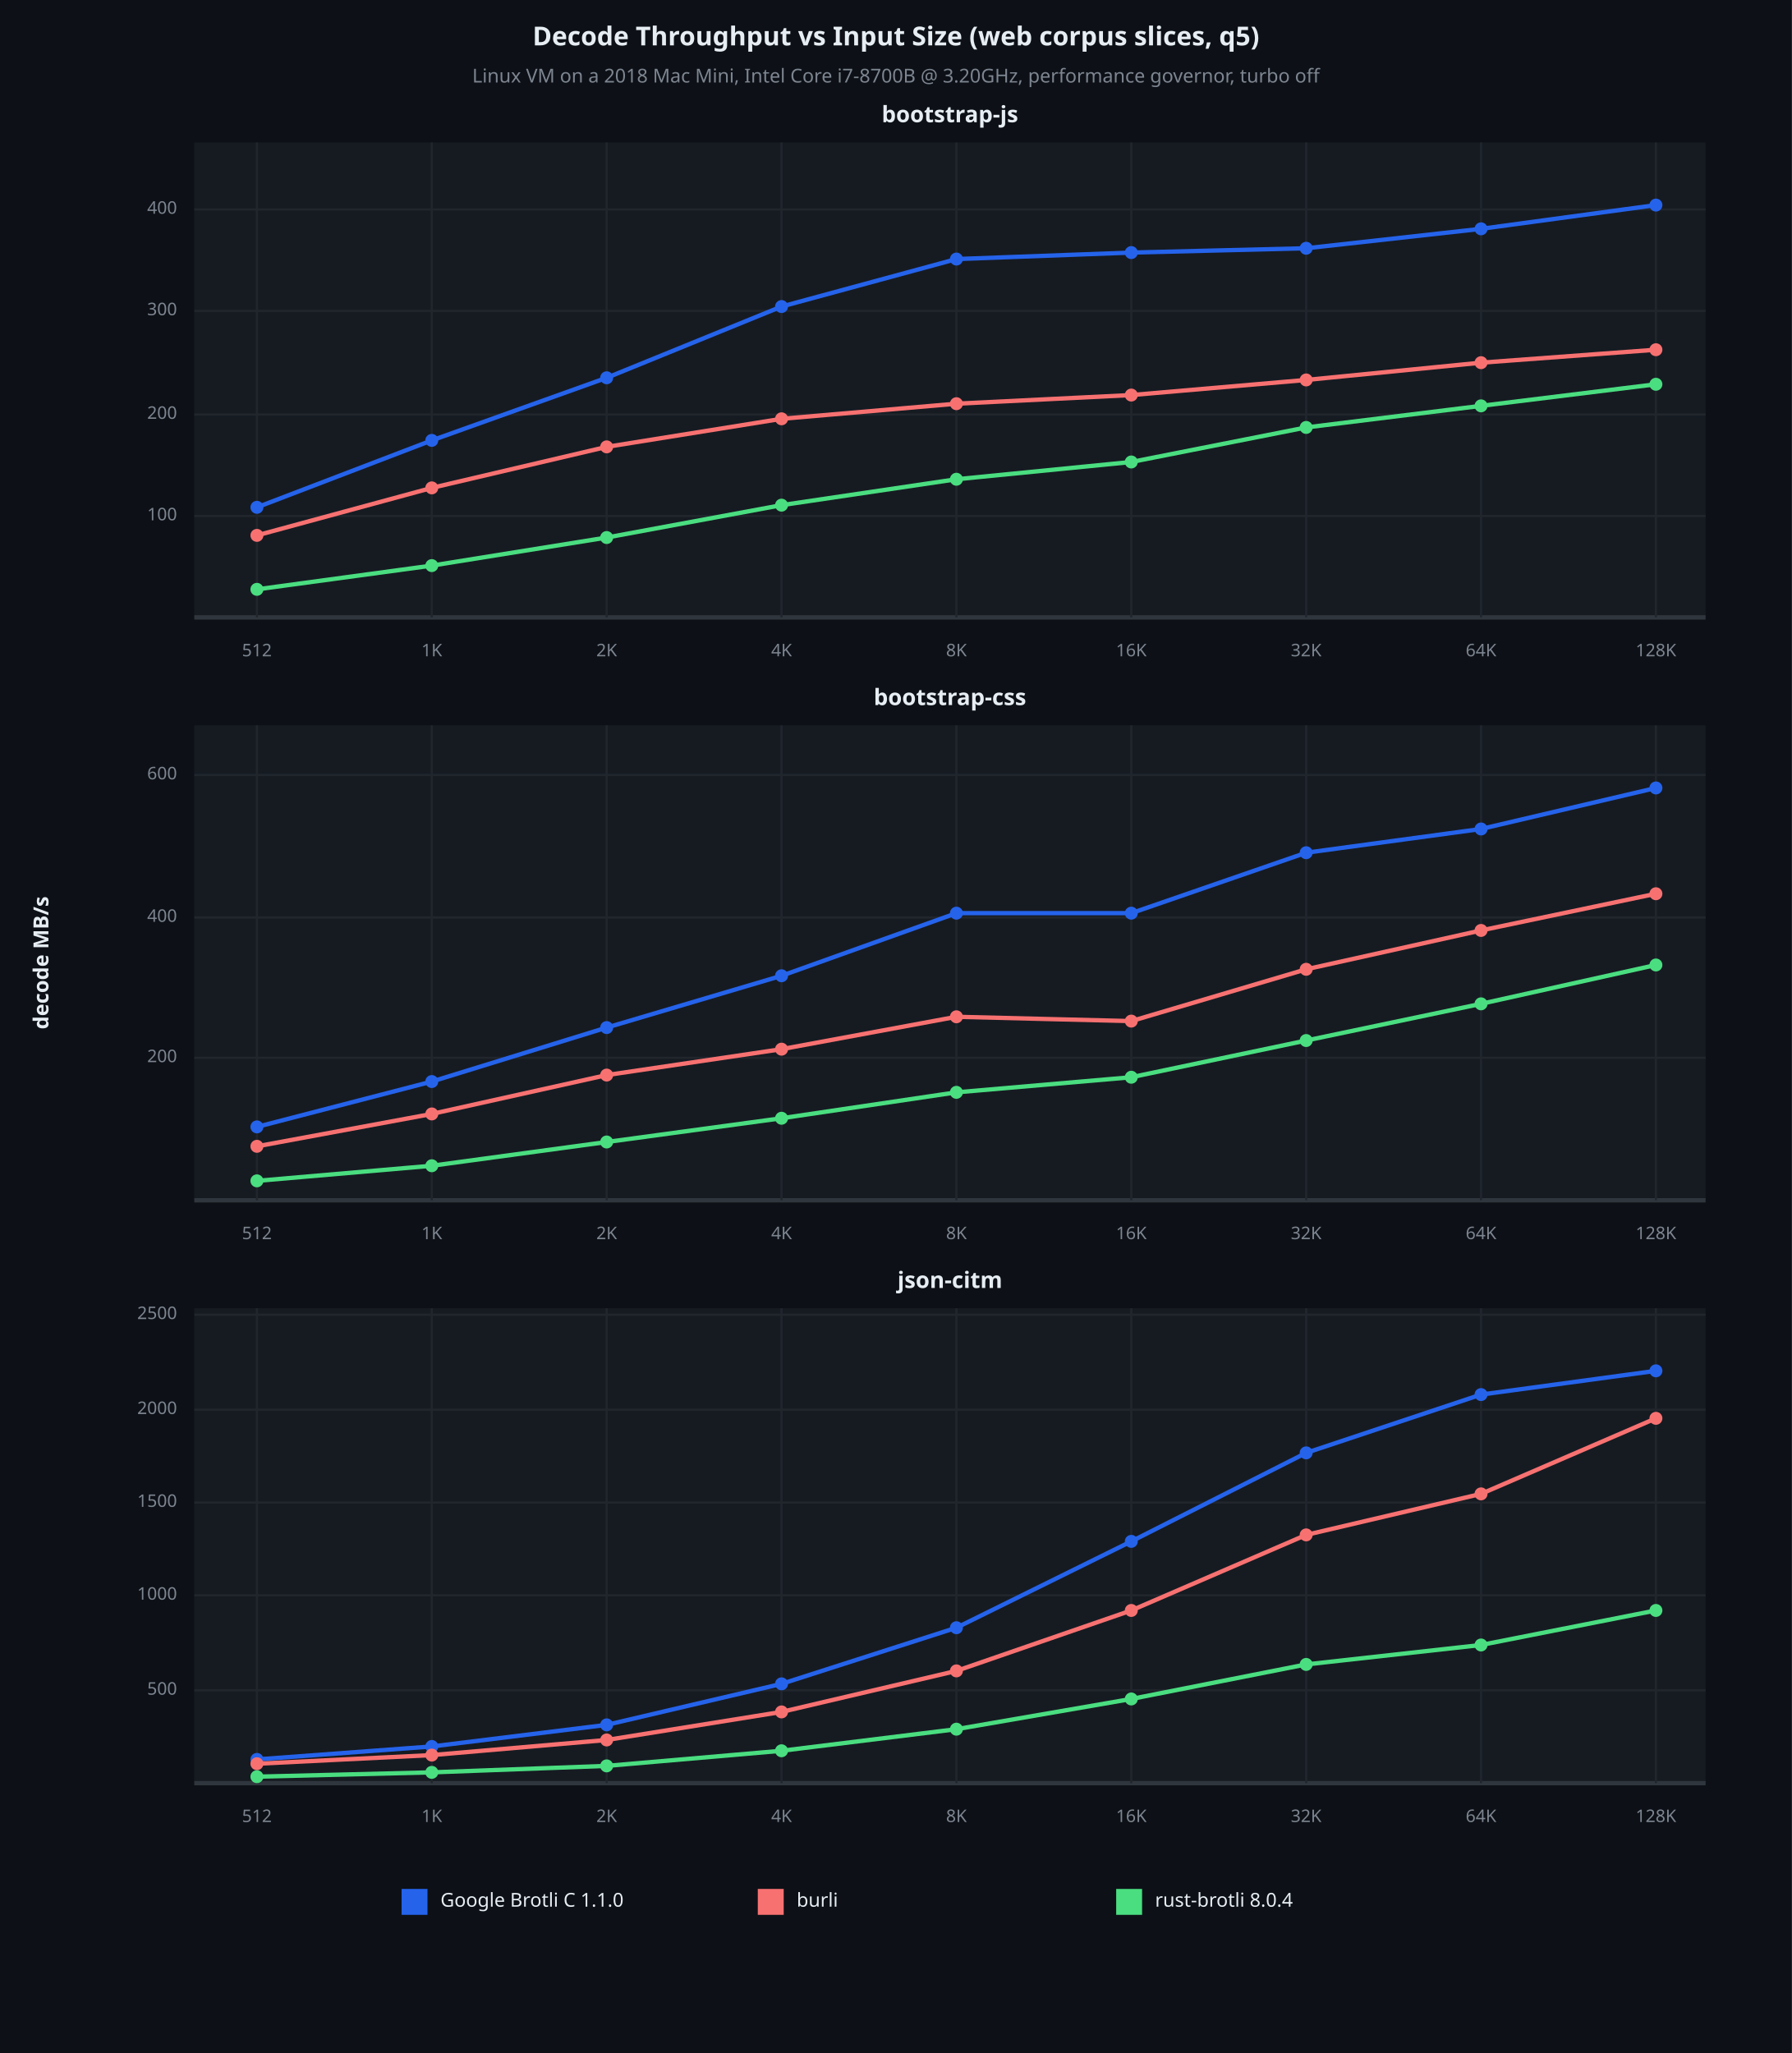
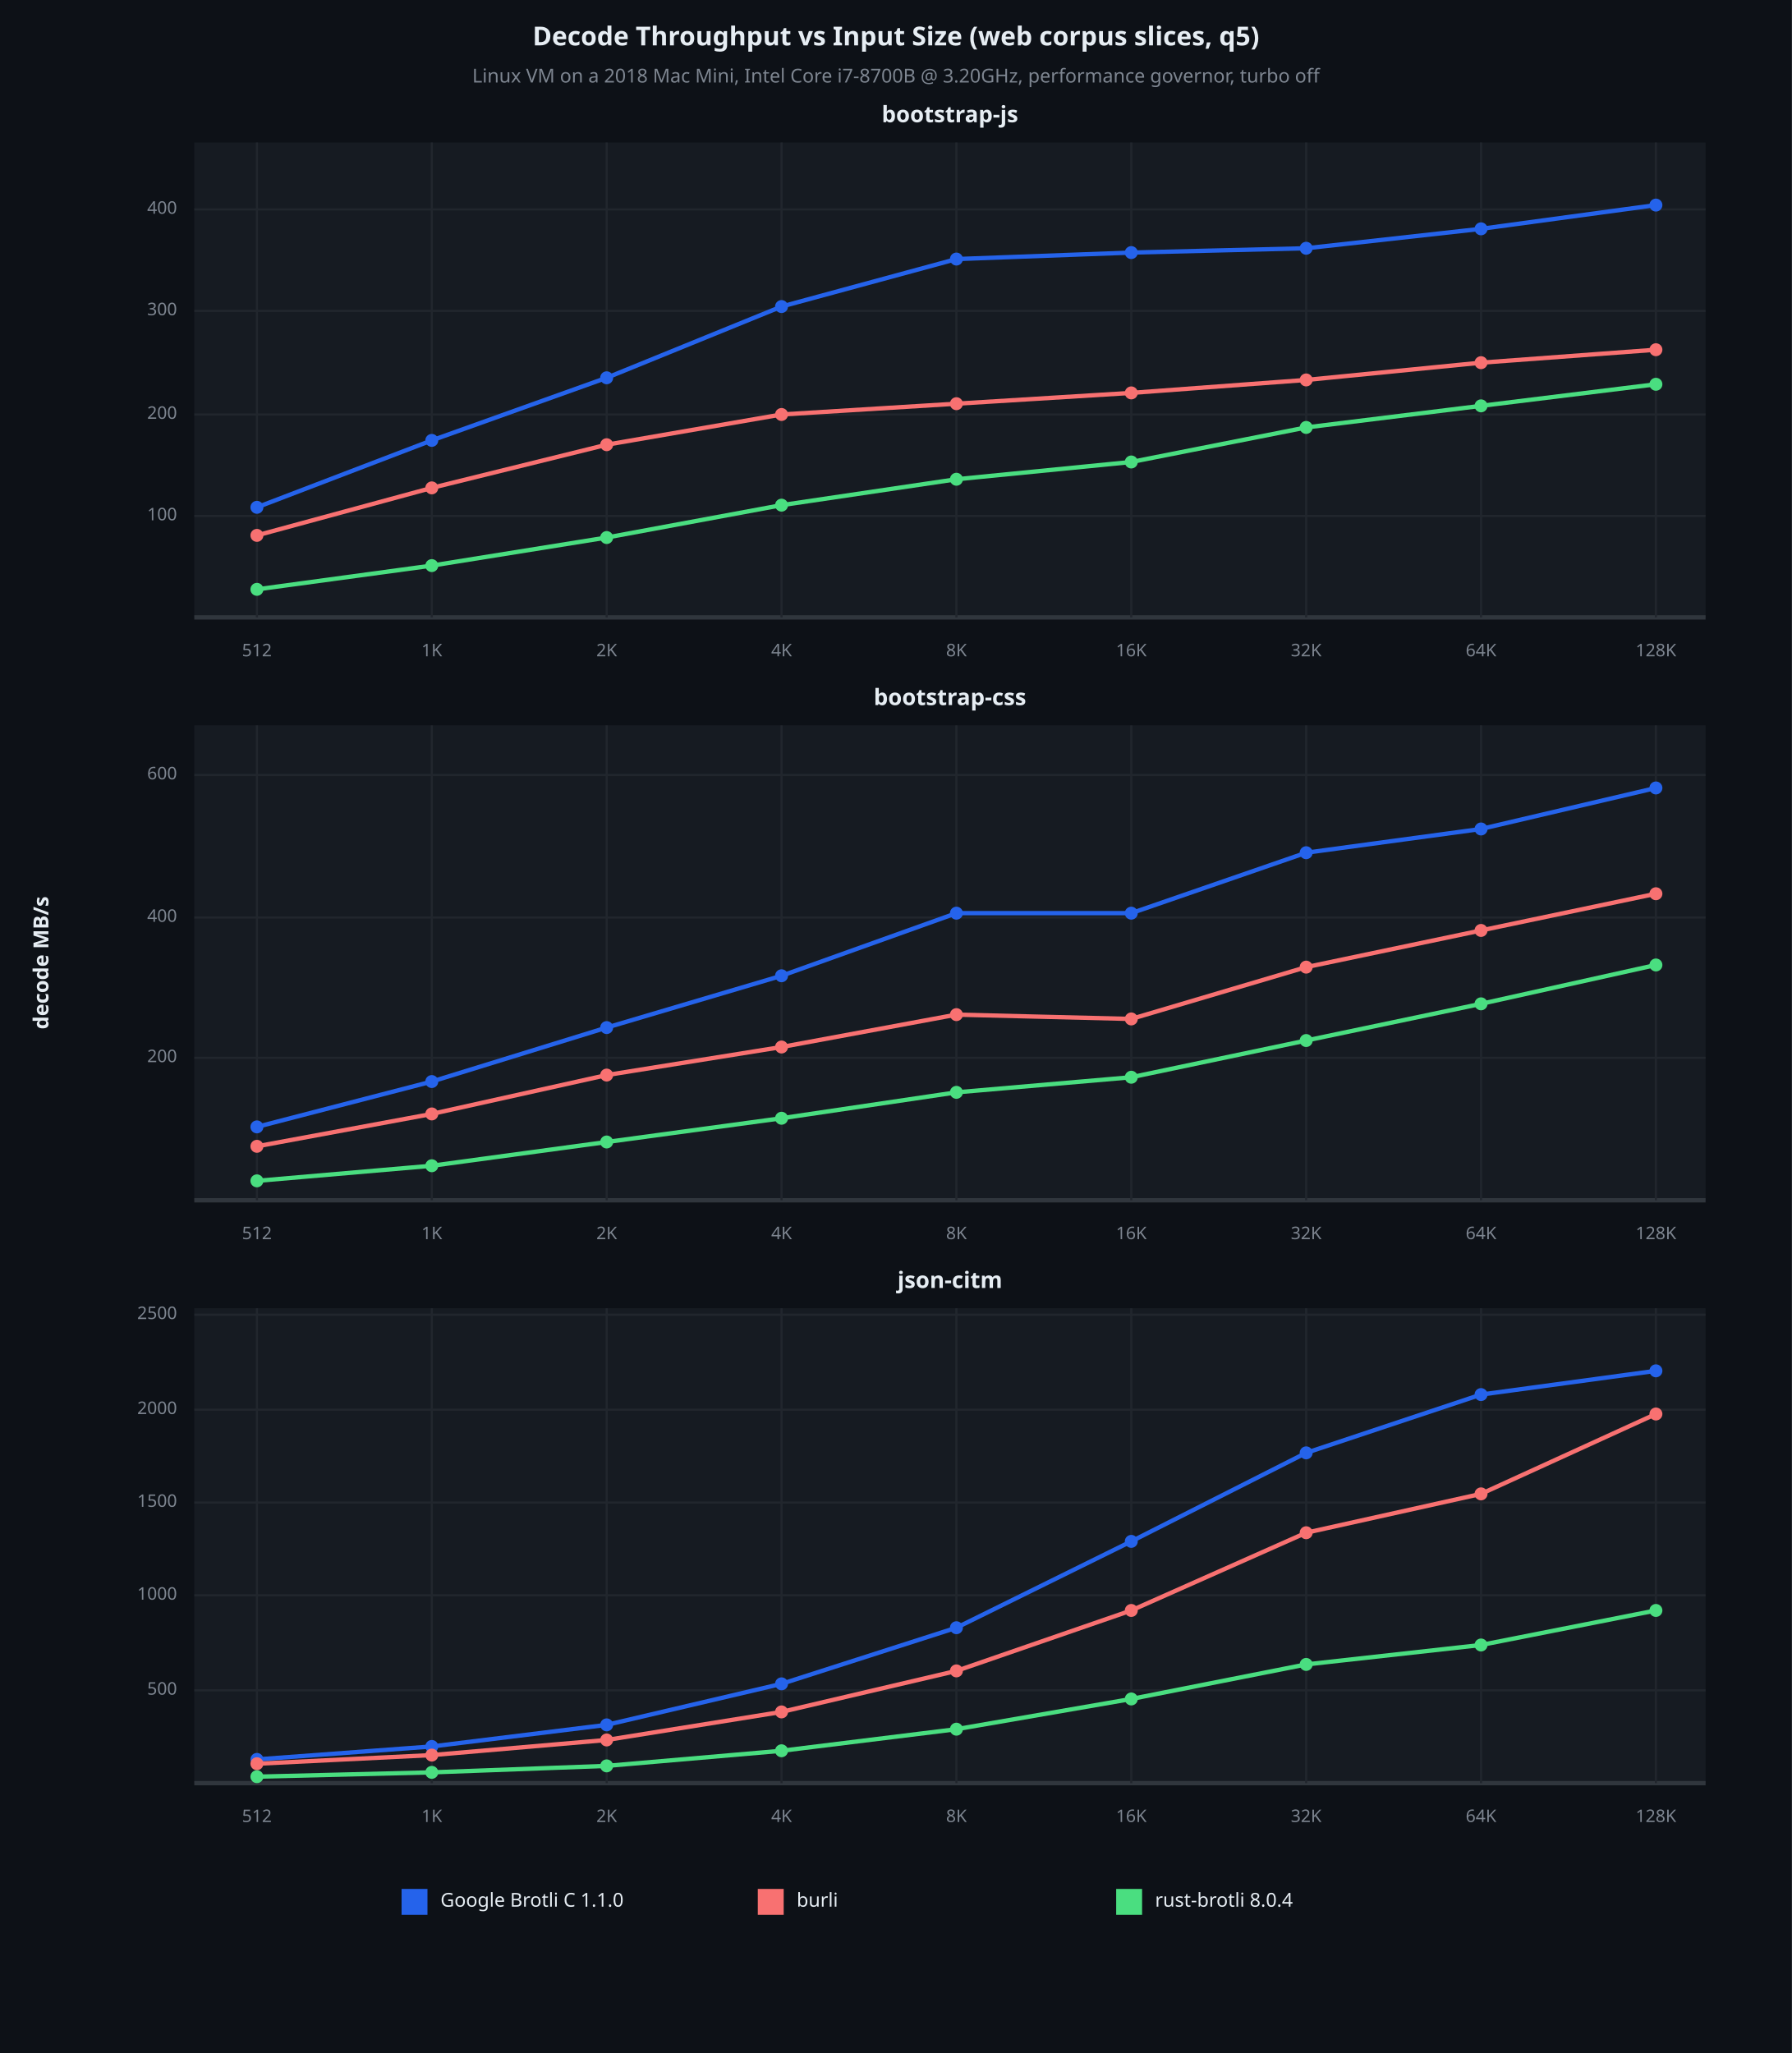
<svg xmlns="http://www.w3.org/2000/svg" viewBox="0 0 830 951" font-family="system-ui, -apple-system, sans-serif">
  <rect x="0" y="0" width="830" height="951" opacity="1" fill="#0D1117" stroke="none" />
  <text x="415" y="18" dy="0.5ex" text-anchor="middle" font-family="sans-serif" font-size="12.097" opacity="1" fill="#E6EDF3" font-weight="bold">
Decode Throughput vs Input Size (web corpus slices, q5)
</text>
  <text x="415" y="36" dy="0.5ex" text-anchor="middle" font-family="sans-serif" font-size="8.871" opacity="1" fill="#7D8590">
Linux VM on a 2018 Mac Mini, Intel Core i7-8700B @ 3.20GHz, performance governor, turbo off
</text>
  <rect x="90" y="66" width="700" height="220" opacity="1" fill="#161B22" stroke="none" />
  <text x="440" y="54" dy="0.5ex" text-anchor="middle" font-family="sans-serif" font-size="10.484" opacity="1" fill="#E6EDF3" font-weight="bold">
bootstrap-js
</text>
  <polyline fill="none" opacity="1" stroke="#30363D" stroke-width="2" points="90,286 790,286 " />
  <polyline fill="none" opacity="1" stroke="#21262D" stroke-width="1" points="119,66 119,286 " />
  <text x="119" y="302" dy="0.5ex" text-anchor="middle" font-family="sans-serif" font-size="8.065" opacity="1" fill="#7D8590">
512
</text>
  <polyline fill="none" opacity="1" stroke="#21262D" stroke-width="1" points="200,66 200,286 " />
  <text x="200" y="302" dy="0.5ex" text-anchor="middle" font-family="sans-serif" font-size="8.065" opacity="1" fill="#7D8590">
1K
</text>
  <polyline fill="none" opacity="1" stroke="#21262D" stroke-width="1" points="281,66 281,286 " />
  <text x="281" y="302" dy="0.5ex" text-anchor="middle" font-family="sans-serif" font-size="8.065" opacity="1" fill="#7D8590">
2K
</text>
  <polyline fill="none" opacity="1" stroke="#21262D" stroke-width="1" points="362,66 362,286 " />
  <text x="362" y="302" dy="0.5ex" text-anchor="middle" font-family="sans-serif" font-size="8.065" opacity="1" fill="#7D8590">
4K
</text>
  <polyline fill="none" opacity="1" stroke="#21262D" stroke-width="1" points="443,66 443,286 " />
  <text x="443" y="302" dy="0.5ex" text-anchor="middle" font-family="sans-serif" font-size="8.065" opacity="1" fill="#7D8590">
8K
</text>
  <polyline fill="none" opacity="1" stroke="#21262D" stroke-width="1" points="524,66 524,286 " />
  <text x="524" y="302" dy="0.5ex" text-anchor="middle" font-family="sans-serif" font-size="8.065" opacity="1" fill="#7D8590">
16K
</text>
  <polyline fill="none" opacity="1" stroke="#21262D" stroke-width="1" points="605,66 605,286 " />
  <text x="605" y="302" dy="0.5ex" text-anchor="middle" font-family="sans-serif" font-size="8.065" opacity="1" fill="#7D8590">
32K
</text>
  <polyline fill="none" opacity="1" stroke="#21262D" stroke-width="1" points="686,66 686,286 " />
  <text x="686" y="302" dy="0.5ex" text-anchor="middle" font-family="sans-serif" font-size="8.065" opacity="1" fill="#7D8590">
64K
</text>
  <polyline fill="none" opacity="1" stroke="#21262D" stroke-width="1" points="767,66 767,286 " />
  <text x="767" y="302" dy="0.5ex" text-anchor="middle" font-family="sans-serif" font-size="8.065" opacity="1" fill="#7D8590">
128K
</text>
  <polyline fill="none" opacity="1" stroke="#21262D" stroke-width="1" points="90,239 790,239 " />
  <text x="82" y="239" dy="0.5ex" text-anchor="end" font-family="sans-serif" font-size="8.065" opacity="1" fill="#7D8590">
100
</text>
  <polyline fill="none" opacity="1" stroke="#21262D" stroke-width="1" points="90,192 790,192 " />
  <text x="82" y="192" dy="0.5ex" text-anchor="end" font-family="sans-serif" font-size="8.065" opacity="1" fill="#7D8590">
200
</text>
  <polyline fill="none" opacity="1" stroke="#21262D" stroke-width="1" points="90,144 790,144 " />
  <text x="82" y="144" dy="0.5ex" text-anchor="end" font-family="sans-serif" font-size="8.065" opacity="1" fill="#7D8590">
300
</text>
  <polyline fill="none" opacity="1" stroke="#21262D" stroke-width="1" points="90,97 790,97 " />
  <text x="82" y="97" dy="0.5ex" text-anchor="end" font-family="sans-serif" font-size="8.065" opacity="1" fill="#7D8590">
400
</text>
  <polyline fill="none" opacity="1" stroke="#2563EB" stroke-width="2" points="119,235 200,204 281,175 362,142 443,120 524,117 605,115 686,106 767,95 " />
  <circle cx="119" cy="235" r="3" opacity="1" fill="#2563EB" stroke="none" stroke-width="1" />
  <circle cx="200" cy="204" r="3" opacity="1" fill="#2563EB" stroke="none" stroke-width="1" />
  <circle cx="281" cy="175" r="3" opacity="1" fill="#2563EB" stroke="none" stroke-width="1" />
  <circle cx="362" cy="142" r="3" opacity="1" fill="#2563EB" stroke="none" stroke-width="1" />
  <circle cx="443" cy="120" r="3" opacity="1" fill="#2563EB" stroke="none" stroke-width="1" />
  <circle cx="524" cy="117" r="3" opacity="1" fill="#2563EB" stroke="none" stroke-width="1" />
  <circle cx="605" cy="115" r="3" opacity="1" fill="#2563EB" stroke="none" stroke-width="1" />
  <circle cx="686" cy="106" r="3" opacity="1" fill="#2563EB" stroke="none" stroke-width="1" />
  <circle cx="767" cy="95" r="3" opacity="1" fill="#2563EB" stroke="none" stroke-width="1" />
-   <polyline fill="none" opacity="1" stroke="#F87171" stroke-width="2" points="119,248 200,226 281,207 362,194 443,187 524,183 605,176 686,168 767,162 " />
+   <polyline fill="none" opacity="1" stroke="#F87171" stroke-width="2" points="119,248 200,226 281,206 362,192 443,187 524,182 605,176 686,168 767,162 " />
  <circle cx="119" cy="248" r="3" opacity="1" fill="#F87171" stroke="none" stroke-width="1" />
  <circle cx="200" cy="226" r="3" opacity="1" fill="#F87171" stroke="none" stroke-width="1" />
-   <circle cx="281" cy="207" r="3" opacity="1" fill="#F87171" stroke="none" stroke-width="1" />
-   <circle cx="362" cy="194" r="3" opacity="1" fill="#F87171" stroke="none" stroke-width="1" />
+   <circle cx="281" cy="206" r="3" opacity="1" fill="#F87171" stroke="none" stroke-width="1" />
+   <circle cx="362" cy="192" r="3" opacity="1" fill="#F87171" stroke="none" stroke-width="1" />
  <circle cx="443" cy="187" r="3" opacity="1" fill="#F87171" stroke="none" stroke-width="1" />
-   <circle cx="524" cy="183" r="3" opacity="1" fill="#F87171" stroke="none" stroke-width="1" />
+   <circle cx="524" cy="182" r="3" opacity="1" fill="#F87171" stroke="none" stroke-width="1" />
  <circle cx="605" cy="176" r="3" opacity="1" fill="#F87171" stroke="none" stroke-width="1" />
  <circle cx="686" cy="168" r="3" opacity="1" fill="#F87171" stroke="none" stroke-width="1" />
  <circle cx="767" cy="162" r="3" opacity="1" fill="#F87171" stroke="none" stroke-width="1" />
  <polyline fill="none" opacity="1" stroke="#4ADE80" stroke-width="2" points="119,273 200,262 281,249 362,234 443,222 524,214 605,198 686,188 767,178 " />
  <circle cx="119" cy="273" r="3" opacity="1" fill="#4ADE80" stroke="none" stroke-width="1" />
  <circle cx="200" cy="262" r="3" opacity="1" fill="#4ADE80" stroke="none" stroke-width="1" />
  <circle cx="281" cy="249" r="3" opacity="1" fill="#4ADE80" stroke="none" stroke-width="1" />
  <circle cx="362" cy="234" r="3" opacity="1" fill="#4ADE80" stroke="none" stroke-width="1" />
  <circle cx="443" cy="222" r="3" opacity="1" fill="#4ADE80" stroke="none" stroke-width="1" />
  <circle cx="524" cy="214" r="3" opacity="1" fill="#4ADE80" stroke="none" stroke-width="1" />
  <circle cx="605" cy="198" r="3" opacity="1" fill="#4ADE80" stroke="none" stroke-width="1" />
  <circle cx="686" cy="188" r="3" opacity="1" fill="#4ADE80" stroke="none" stroke-width="1" />
  <circle cx="767" cy="178" r="3" opacity="1" fill="#4ADE80" stroke="none" stroke-width="1" />
  <rect x="90" y="336" width="700" height="220" opacity="1" fill="#161B22" stroke="none" />
  <text x="440" y="324" dy="0.5ex" text-anchor="middle" font-family="sans-serif" font-size="10.484" opacity="1" fill="#E6EDF3" font-weight="bold">
bootstrap-css
</text>
  <polyline fill="none" opacity="1" stroke="#30363D" stroke-width="2" points="90,556 790,556 " />
  <polyline fill="none" opacity="1" stroke="#21262D" stroke-width="1" points="119,336 119,556 " />
  <text x="119" y="572" dy="0.5ex" text-anchor="middle" font-family="sans-serif" font-size="8.065" opacity="1" fill="#7D8590">
512
</text>
  <polyline fill="none" opacity="1" stroke="#21262D" stroke-width="1" points="200,336 200,556 " />
  <text x="200" y="572" dy="0.5ex" text-anchor="middle" font-family="sans-serif" font-size="8.065" opacity="1" fill="#7D8590">
1K
</text>
  <polyline fill="none" opacity="1" stroke="#21262D" stroke-width="1" points="281,336 281,556 " />
  <text x="281" y="572" dy="0.5ex" text-anchor="middle" font-family="sans-serif" font-size="8.065" opacity="1" fill="#7D8590">
2K
</text>
  <polyline fill="none" opacity="1" stroke="#21262D" stroke-width="1" points="362,336 362,556 " />
  <text x="362" y="572" dy="0.5ex" text-anchor="middle" font-family="sans-serif" font-size="8.065" opacity="1" fill="#7D8590">
4K
</text>
  <polyline fill="none" opacity="1" stroke="#21262D" stroke-width="1" points="443,336 443,556 " />
  <text x="443" y="572" dy="0.5ex" text-anchor="middle" font-family="sans-serif" font-size="8.065" opacity="1" fill="#7D8590">
8K
</text>
  <polyline fill="none" opacity="1" stroke="#21262D" stroke-width="1" points="524,336 524,556 " />
  <text x="524" y="572" dy="0.5ex" text-anchor="middle" font-family="sans-serif" font-size="8.065" opacity="1" fill="#7D8590">
16K
</text>
  <polyline fill="none" opacity="1" stroke="#21262D" stroke-width="1" points="605,336 605,556 " />
  <text x="605" y="572" dy="0.5ex" text-anchor="middle" font-family="sans-serif" font-size="8.065" opacity="1" fill="#7D8590">
32K
</text>
  <polyline fill="none" opacity="1" stroke="#21262D" stroke-width="1" points="686,336 686,556 " />
  <text x="686" y="572" dy="0.5ex" text-anchor="middle" font-family="sans-serif" font-size="8.065" opacity="1" fill="#7D8590">
64K
</text>
  <polyline fill="none" opacity="1" stroke="#21262D" stroke-width="1" points="767,336 767,556 " />
  <text x="767" y="572" dy="0.5ex" text-anchor="middle" font-family="sans-serif" font-size="8.065" opacity="1" fill="#7D8590">
128K
</text>
  <polyline fill="none" opacity="1" stroke="#21262D" stroke-width="1" points="90,490 790,490 " />
  <text x="82" y="490" dy="0.5ex" text-anchor="end" font-family="sans-serif" font-size="8.065" opacity="1" fill="#7D8590">
200
</text>
  <polyline fill="none" opacity="1" stroke="#21262D" stroke-width="1" points="90,425 790,425 " />
  <text x="82" y="425" dy="0.5ex" text-anchor="end" font-family="sans-serif" font-size="8.065" opacity="1" fill="#7D8590">
400
</text>
  <polyline fill="none" opacity="1" stroke="#21262D" stroke-width="1" points="90,359 790,359 " />
  <text x="82" y="359" dy="0.5ex" text-anchor="end" font-family="sans-serif" font-size="8.065" opacity="1" fill="#7D8590">
600
</text>
  <polyline fill="none" opacity="1" stroke="#2563EB" stroke-width="2" points="119,522 200,501 281,476 362,452 443,423 524,423 605,395 686,384 767,365 " />
  <circle cx="119" cy="522" r="3" opacity="1" fill="#2563EB" stroke="none" stroke-width="1" />
  <circle cx="200" cy="501" r="3" opacity="1" fill="#2563EB" stroke="none" stroke-width="1" />
  <circle cx="281" cy="476" r="3" opacity="1" fill="#2563EB" stroke="none" stroke-width="1" />
  <circle cx="362" cy="452" r="3" opacity="1" fill="#2563EB" stroke="none" stroke-width="1" />
  <circle cx="443" cy="423" r="3" opacity="1" fill="#2563EB" stroke="none" stroke-width="1" />
  <circle cx="524" cy="423" r="3" opacity="1" fill="#2563EB" stroke="none" stroke-width="1" />
  <circle cx="605" cy="395" r="3" opacity="1" fill="#2563EB" stroke="none" stroke-width="1" />
  <circle cx="686" cy="384" r="3" opacity="1" fill="#2563EB" stroke="none" stroke-width="1" />
  <circle cx="767" cy="365" r="3" opacity="1" fill="#2563EB" stroke="none" stroke-width="1" />
-   <polyline fill="none" opacity="1" stroke="#F87171" stroke-width="2" points="119,531 200,516 281,498 362,486 443,471 524,473 605,449 686,431 767,414 " />
+   <polyline fill="none" opacity="1" stroke="#F87171" stroke-width="2" points="119,531 200,516 281,498 362,485 443,470 524,472 605,448 686,431 767,414 " />
  <circle cx="119" cy="531" r="3" opacity="1" fill="#F87171" stroke="none" stroke-width="1" />
  <circle cx="200" cy="516" r="3" opacity="1" fill="#F87171" stroke="none" stroke-width="1" />
  <circle cx="281" cy="498" r="3" opacity="1" fill="#F87171" stroke="none" stroke-width="1" />
-   <circle cx="362" cy="486" r="3" opacity="1" fill="#F87171" stroke="none" stroke-width="1" />
-   <circle cx="443" cy="471" r="3" opacity="1" fill="#F87171" stroke="none" stroke-width="1" />
-   <circle cx="524" cy="473" r="3" opacity="1" fill="#F87171" stroke="none" stroke-width="1" />
-   <circle cx="605" cy="449" r="3" opacity="1" fill="#F87171" stroke="none" stroke-width="1" />
+   <circle cx="362" cy="485" r="3" opacity="1" fill="#F87171" stroke="none" stroke-width="1" />
+   <circle cx="443" cy="470" r="3" opacity="1" fill="#F87171" stroke="none" stroke-width="1" />
+   <circle cx="524" cy="472" r="3" opacity="1" fill="#F87171" stroke="none" stroke-width="1" />
+   <circle cx="605" cy="448" r="3" opacity="1" fill="#F87171" stroke="none" stroke-width="1" />
  <circle cx="686" cy="431" r="3" opacity="1" fill="#F87171" stroke="none" stroke-width="1" />
  <circle cx="767" cy="414" r="3" opacity="1" fill="#F87171" stroke="none" stroke-width="1" />
  <polyline fill="none" opacity="1" stroke="#4ADE80" stroke-width="2" points="119,547 200,540 281,529 362,518 443,506 524,499 605,482 686,465 767,447 " />
  <circle cx="119" cy="547" r="3" opacity="1" fill="#4ADE80" stroke="none" stroke-width="1" />
  <circle cx="200" cy="540" r="3" opacity="1" fill="#4ADE80" stroke="none" stroke-width="1" />
  <circle cx="281" cy="529" r="3" opacity="1" fill="#4ADE80" stroke="none" stroke-width="1" />
  <circle cx="362" cy="518" r="3" opacity="1" fill="#4ADE80" stroke="none" stroke-width="1" />
  <circle cx="443" cy="506" r="3" opacity="1" fill="#4ADE80" stroke="none" stroke-width="1" />
  <circle cx="524" cy="499" r="3" opacity="1" fill="#4ADE80" stroke="none" stroke-width="1" />
  <circle cx="605" cy="482" r="3" opacity="1" fill="#4ADE80" stroke="none" stroke-width="1" />
  <circle cx="686" cy="465" r="3" opacity="1" fill="#4ADE80" stroke="none" stroke-width="1" />
  <circle cx="767" cy="447" r="3" opacity="1" fill="#4ADE80" stroke="none" stroke-width="1" />
  <rect x="90" y="606" width="700" height="220" opacity="1" fill="#161B22" stroke="none" />
  <text x="440" y="594" dy="0.5ex" text-anchor="middle" font-family="sans-serif" font-size="10.484" opacity="1" fill="#E6EDF3" font-weight="bold">
json-citm
</text>
  <polyline fill="none" opacity="1" stroke="#30363D" stroke-width="2" points="90,826 790,826 " />
  <polyline fill="none" opacity="1" stroke="#21262D" stroke-width="1" points="119,606 119,826 " />
  <text x="119" y="842" dy="0.5ex" text-anchor="middle" font-family="sans-serif" font-size="8.065" opacity="1" fill="#7D8590">
512
</text>
  <polyline fill="none" opacity="1" stroke="#21262D" stroke-width="1" points="200,606 200,826 " />
  <text x="200" y="842" dy="0.5ex" text-anchor="middle" font-family="sans-serif" font-size="8.065" opacity="1" fill="#7D8590">
1K
</text>
  <polyline fill="none" opacity="1" stroke="#21262D" stroke-width="1" points="281,606 281,826 " />
  <text x="281" y="842" dy="0.5ex" text-anchor="middle" font-family="sans-serif" font-size="8.065" opacity="1" fill="#7D8590">
2K
</text>
  <polyline fill="none" opacity="1" stroke="#21262D" stroke-width="1" points="362,606 362,826 " />
  <text x="362" y="842" dy="0.5ex" text-anchor="middle" font-family="sans-serif" font-size="8.065" opacity="1" fill="#7D8590">
4K
</text>
  <polyline fill="none" opacity="1" stroke="#21262D" stroke-width="1" points="443,606 443,826 " />
  <text x="443" y="842" dy="0.5ex" text-anchor="middle" font-family="sans-serif" font-size="8.065" opacity="1" fill="#7D8590">
8K
</text>
  <polyline fill="none" opacity="1" stroke="#21262D" stroke-width="1" points="524,606 524,826 " />
  <text x="524" y="842" dy="0.5ex" text-anchor="middle" font-family="sans-serif" font-size="8.065" opacity="1" fill="#7D8590">
16K
</text>
  <polyline fill="none" opacity="1" stroke="#21262D" stroke-width="1" points="605,606 605,826 " />
  <text x="605" y="842" dy="0.5ex" text-anchor="middle" font-family="sans-serif" font-size="8.065" opacity="1" fill="#7D8590">
32K
</text>
  <polyline fill="none" opacity="1" stroke="#21262D" stroke-width="1" points="686,606 686,826 " />
  <text x="686" y="842" dy="0.5ex" text-anchor="middle" font-family="sans-serif" font-size="8.065" opacity="1" fill="#7D8590">
64K
</text>
  <polyline fill="none" opacity="1" stroke="#21262D" stroke-width="1" points="767,606 767,826 " />
  <text x="767" y="842" dy="0.5ex" text-anchor="middle" font-family="sans-serif" font-size="8.065" opacity="1" fill="#7D8590">
128K
</text>
  <polyline fill="none" opacity="1" stroke="#21262D" stroke-width="1" points="90,783 790,783 " />
  <text x="82" y="783" dy="0.5ex" text-anchor="end" font-family="sans-serif" font-size="8.065" opacity="1" fill="#7D8590">
500
</text>
  <polyline fill="none" opacity="1" stroke="#21262D" stroke-width="1" points="90,739 790,739 " />
  <text x="82" y="739" dy="0.5ex" text-anchor="end" font-family="sans-serif" font-size="8.065" opacity="1" fill="#7D8590">
1000
</text>
  <polyline fill="none" opacity="1" stroke="#21262D" stroke-width="1" points="90,696 790,696 " />
  <text x="82" y="696" dy="0.5ex" text-anchor="end" font-family="sans-serif" font-size="8.065" opacity="1" fill="#7D8590">
1500
</text>
  <polyline fill="none" opacity="1" stroke="#21262D" stroke-width="1" points="90,653 790,653 " />
  <text x="82" y="653" dy="0.5ex" text-anchor="end" font-family="sans-serif" font-size="8.065" opacity="1" fill="#7D8590">
2000
</text>
  <polyline fill="none" opacity="1" stroke="#21262D" stroke-width="1" points="90,609 790,609 " />
  <text x="82" y="609" dy="0.5ex" text-anchor="end" font-family="sans-serif" font-size="8.065" opacity="1" fill="#7D8590">
2500
</text>
  <polyline fill="none" opacity="1" stroke="#2563EB" stroke-width="2" points="119,815 200,809 281,799 362,780 443,754 524,714 605,673 686,646 767,635 " />
  <circle cx="119" cy="815" r="3" opacity="1" fill="#2563EB" stroke="none" stroke-width="1" />
  <circle cx="200" cy="809" r="3" opacity="1" fill="#2563EB" stroke="none" stroke-width="1" />
  <circle cx="281" cy="799" r="3" opacity="1" fill="#2563EB" stroke="none" stroke-width="1" />
  <circle cx="362" cy="780" r="3" opacity="1" fill="#2563EB" stroke="none" stroke-width="1" />
  <circle cx="443" cy="754" r="3" opacity="1" fill="#2563EB" stroke="none" stroke-width="1" />
  <circle cx="524" cy="714" r="3" opacity="1" fill="#2563EB" stroke="none" stroke-width="1" />
  <circle cx="605" cy="673" r="3" opacity="1" fill="#2563EB" stroke="none" stroke-width="1" />
  <circle cx="686" cy="646" r="3" opacity="1" fill="#2563EB" stroke="none" stroke-width="1" />
  <circle cx="767" cy="635" r="3" opacity="1" fill="#2563EB" stroke="none" stroke-width="1" />
-   <polyline fill="none" opacity="1" stroke="#F87171" stroke-width="2" points="119,817 200,813 281,806 362,793 443,774 524,746 605,711 686,692 767,657 " />
+   <polyline fill="none" opacity="1" stroke="#F87171" stroke-width="2" points="119,817 200,813 281,806 362,793 443,774 524,746 605,710 686,692 767,655 " />
  <circle cx="119" cy="817" r="3" opacity="1" fill="#F87171" stroke="none" stroke-width="1" />
  <circle cx="200" cy="813" r="3" opacity="1" fill="#F87171" stroke="none" stroke-width="1" />
  <circle cx="281" cy="806" r="3" opacity="1" fill="#F87171" stroke="none" stroke-width="1" />
  <circle cx="362" cy="793" r="3" opacity="1" fill="#F87171" stroke="none" stroke-width="1" />
  <circle cx="443" cy="774" r="3" opacity="1" fill="#F87171" stroke="none" stroke-width="1" />
  <circle cx="524" cy="746" r="3" opacity="1" fill="#F87171" stroke="none" stroke-width="1" />
-   <circle cx="605" cy="711" r="3" opacity="1" fill="#F87171" stroke="none" stroke-width="1" />
+   <circle cx="605" cy="710" r="3" opacity="1" fill="#F87171" stroke="none" stroke-width="1" />
  <circle cx="686" cy="692" r="3" opacity="1" fill="#F87171" stroke="none" stroke-width="1" />
-   <circle cx="767" cy="657" r="3" opacity="1" fill="#F87171" stroke="none" stroke-width="1" />
+   <circle cx="767" cy="655" r="3" opacity="1" fill="#F87171" stroke="none" stroke-width="1" />
  <polyline fill="none" opacity="1" stroke="#4ADE80" stroke-width="2" points="119,823 200,821 281,818 362,811 443,801 524,787 605,771 686,762 767,746 " />
  <circle cx="119" cy="823" r="3" opacity="1" fill="#4ADE80" stroke="none" stroke-width="1" />
  <circle cx="200" cy="821" r="3" opacity="1" fill="#4ADE80" stroke="none" stroke-width="1" />
  <circle cx="281" cy="818" r="3" opacity="1" fill="#4ADE80" stroke="none" stroke-width="1" />
  <circle cx="362" cy="811" r="3" opacity="1" fill="#4ADE80" stroke="none" stroke-width="1" />
  <circle cx="443" cy="801" r="3" opacity="1" fill="#4ADE80" stroke="none" stroke-width="1" />
  <circle cx="524" cy="787" r="3" opacity="1" fill="#4ADE80" stroke="none" stroke-width="1" />
  <circle cx="605" cy="771" r="3" opacity="1" fill="#4ADE80" stroke="none" stroke-width="1" />
  <circle cx="686" cy="762" r="3" opacity="1" fill="#4ADE80" stroke="none" stroke-width="1" />
  <circle cx="767" cy="746" r="3" opacity="1" fill="#4ADE80" stroke="none" stroke-width="1" />
  <text x="20" y="446" dy="0.5ex" text-anchor="middle" font-family="sans-serif" font-size="9.677" opacity="1" fill="#E6EDF3" font-weight="bold" transform="rotate(270, 20, 446)">
decode MB/s
</text>
  <rect x="186" y="875" width="12" height="12" opacity="1" fill="#2563EB" stroke="none" />
  <text x="204" y="881" dy="0.5ex" text-anchor="start" font-family="sans-serif" font-size="8.871" opacity="1" fill="#E6EDF3">
Google Brotli C 1.1.0
</text>
  <rect x="351" y="875" width="12" height="12" opacity="1" fill="#F87171" stroke="none" />
  <text x="369" y="881" dy="0.5ex" text-anchor="start" font-family="sans-serif" font-size="8.871" opacity="1" fill="#E6EDF3">
burli
</text>
  <rect x="517" y="875" width="12" height="12" opacity="1" fill="#4ADE80" stroke="none" />
  <text x="535" y="881" dy="0.5ex" text-anchor="start" font-family="sans-serif" font-size="8.871" opacity="1" fill="#E6EDF3">
rust-brotli 8.0.4
</text>
</svg>
